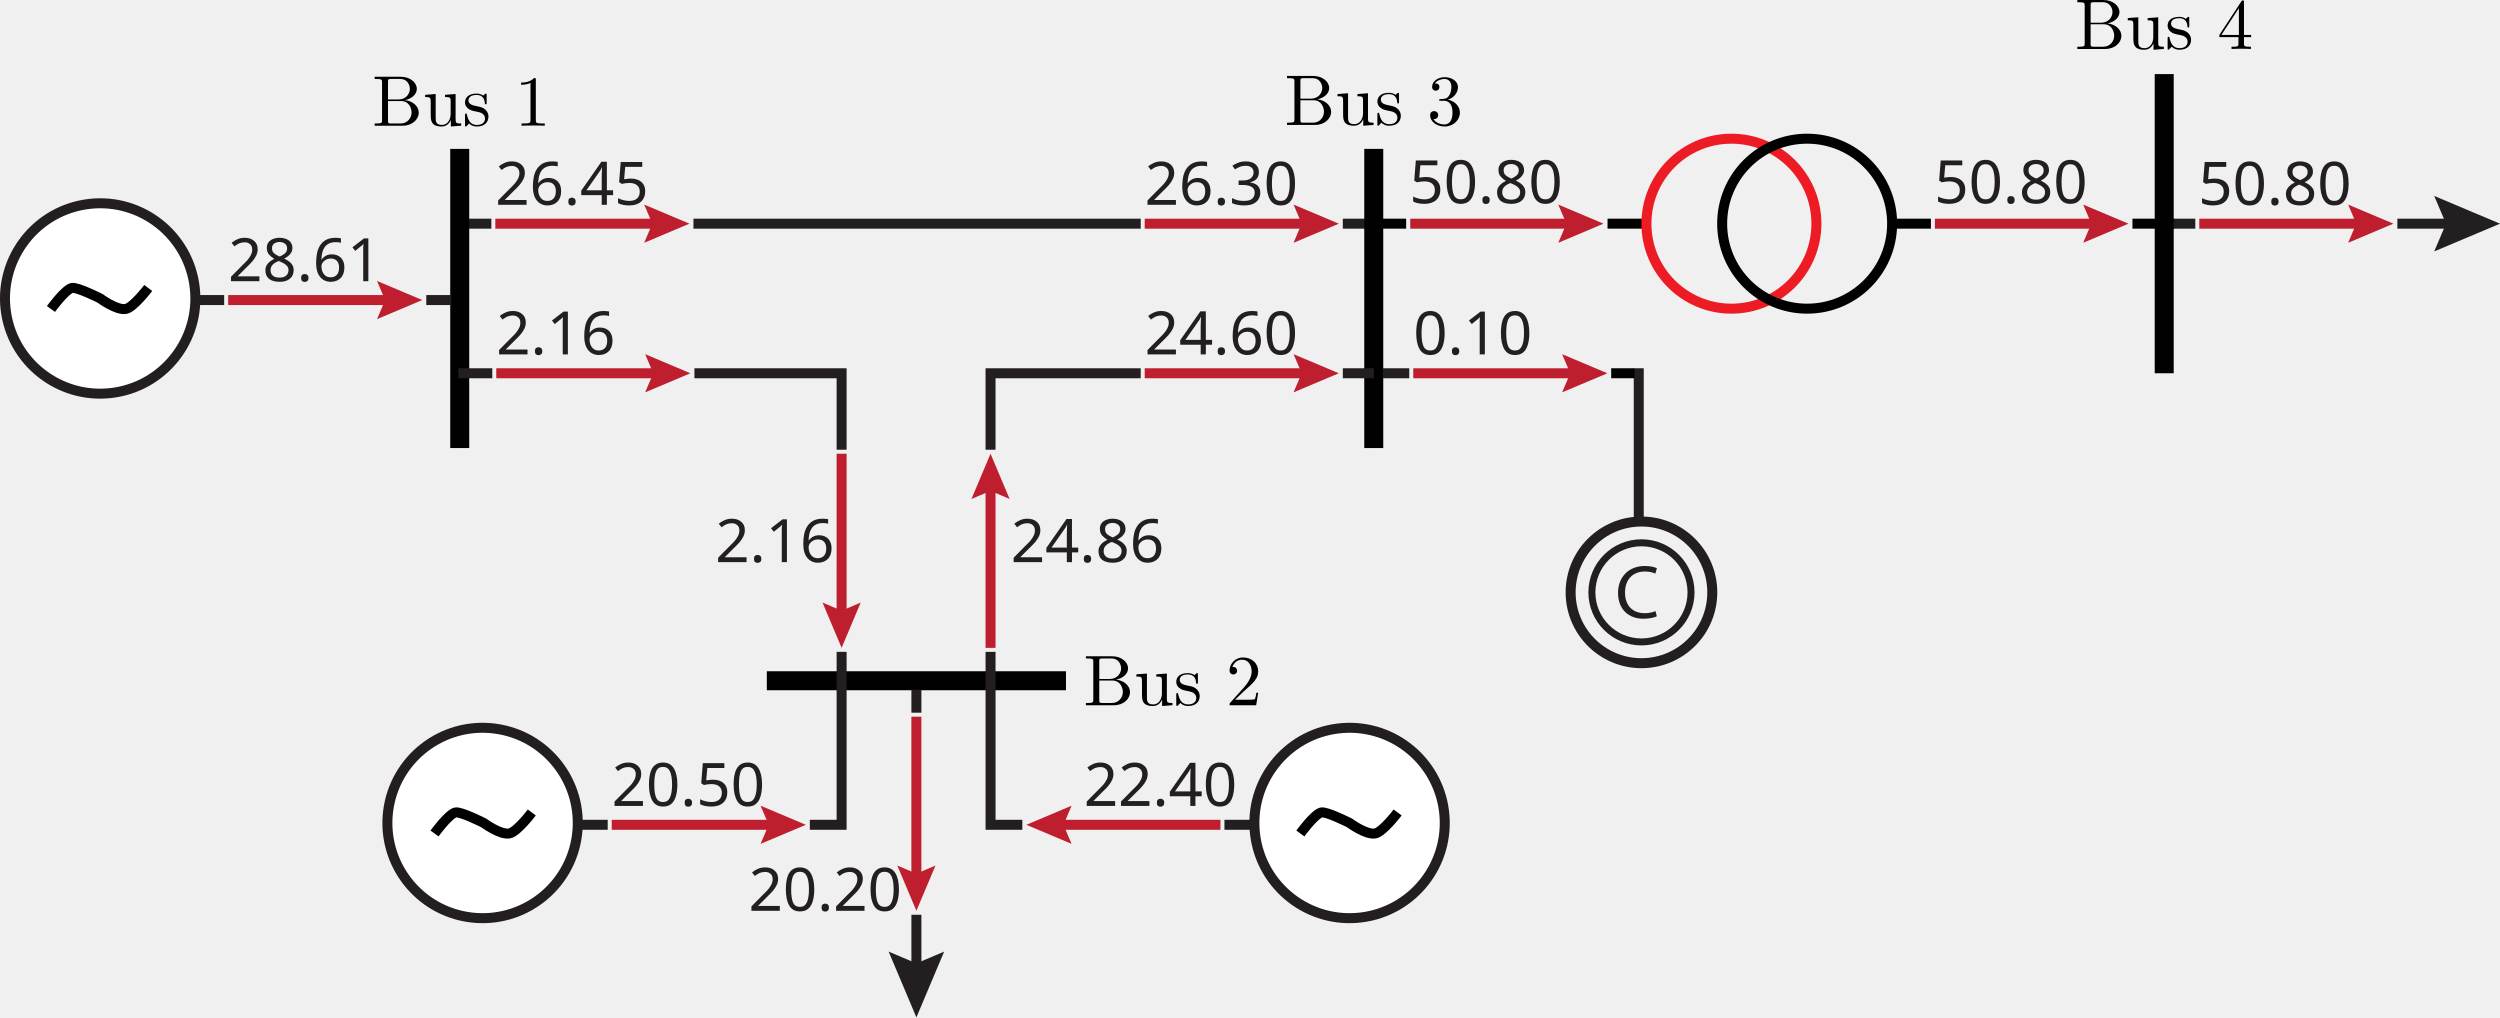
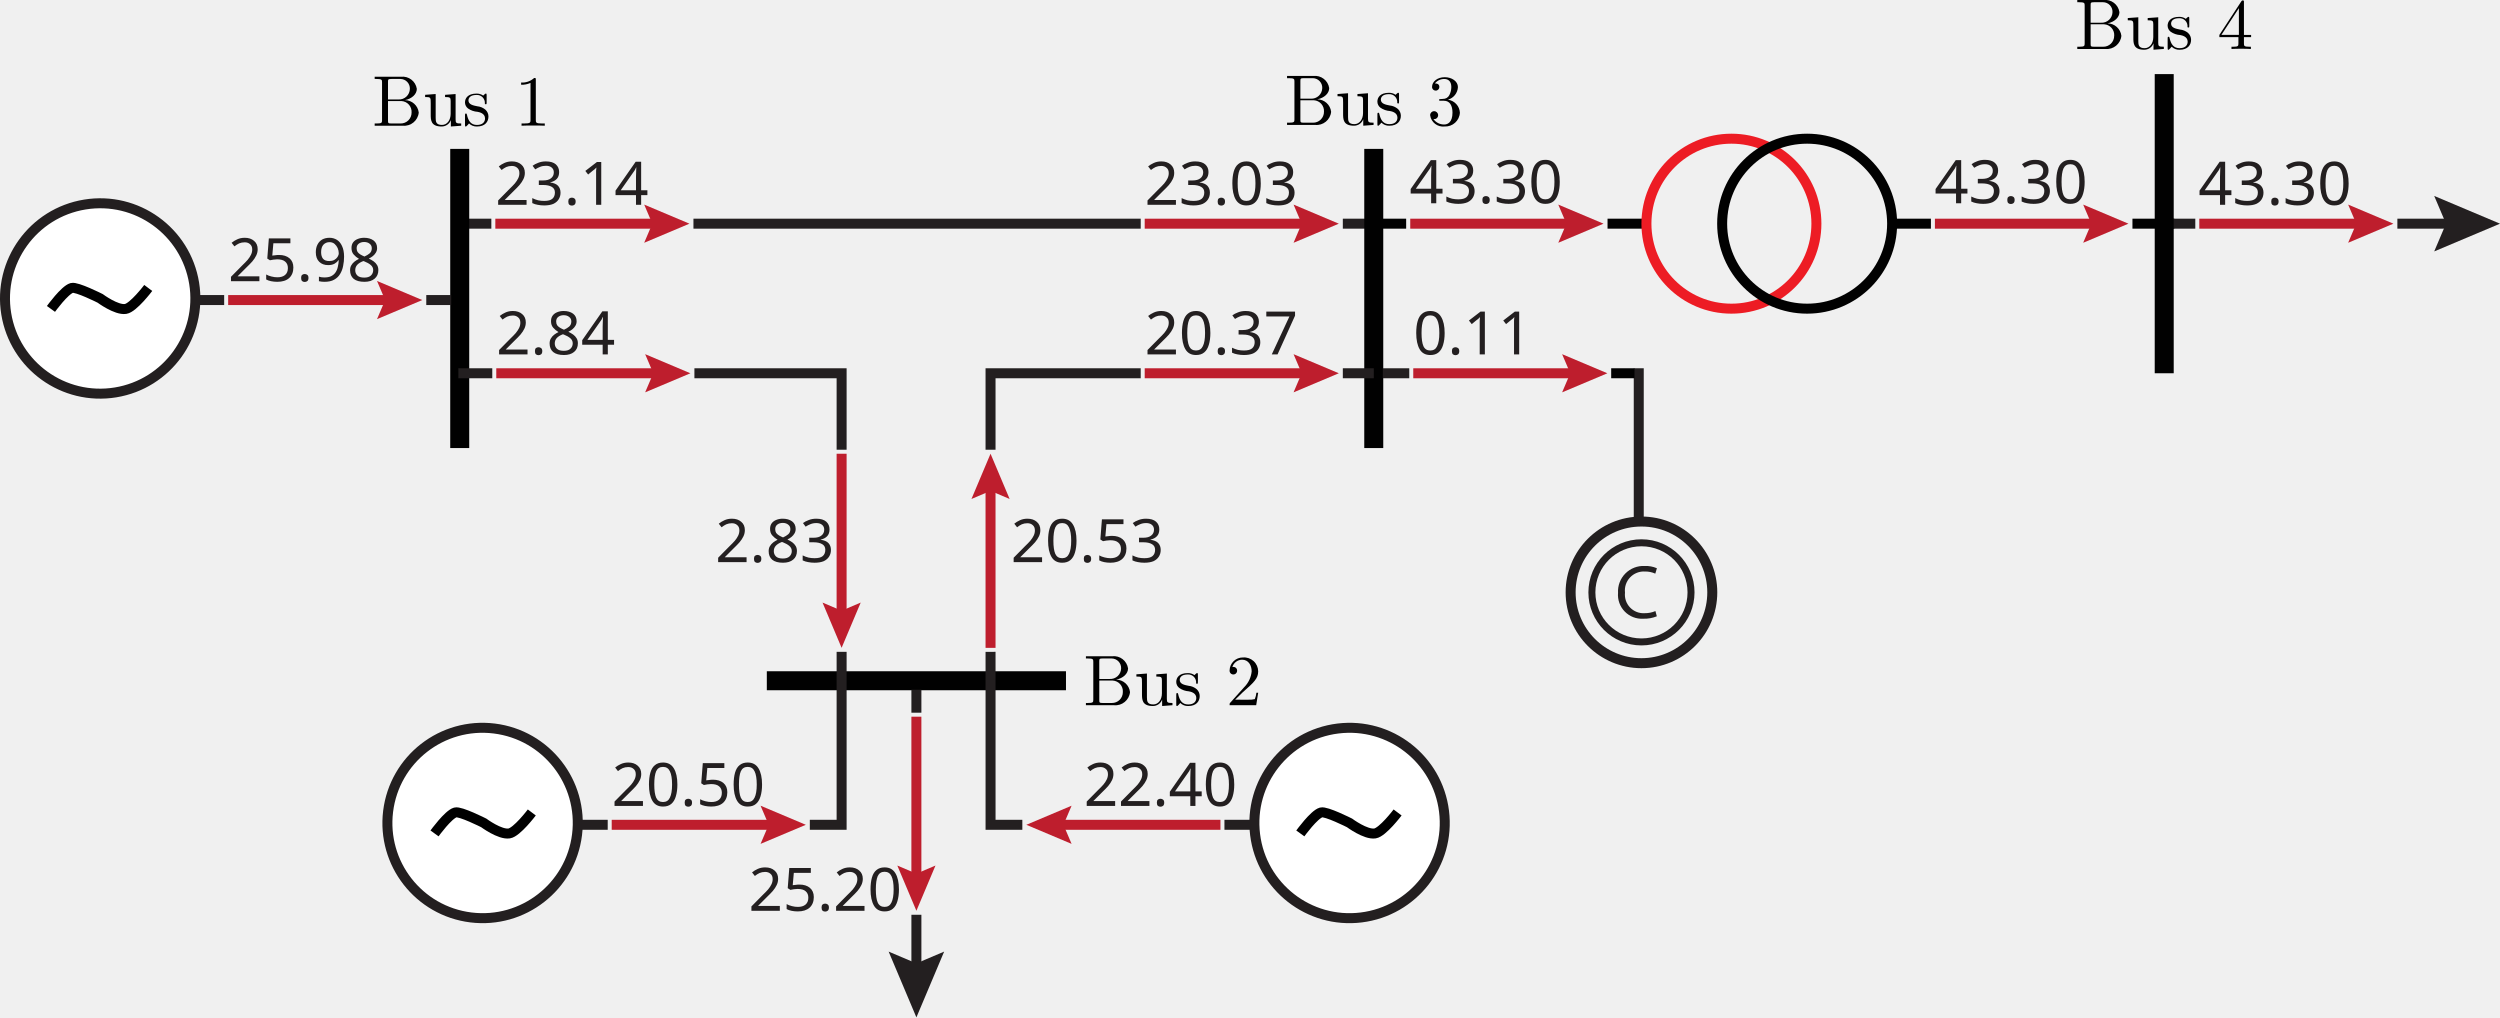
<svg xmlns="http://www.w3.org/2000/svg" id="Layer_1" data-name="Layer 1" viewBox="0 0 250.148 101.799">
  <defs>
-     <style>
-       .cls-1, .cls-2, .cls-3, .cls-4, .cls-5, .cls-6, .cls-7, .cls-8 {
-         stroke-miterlimit: 10;
-       }
- 
-       .cls-1, .cls-2, .cls-5, .cls-6, .cls-7, .cls-8 {
-         fill: none;
-       }
- 
-       .cls-1, .cls-3, .cls-7 {
-         stroke: #231f20;
-       }
- 
-       .cls-2 {
-         stroke: #000;
-       }
- 
-       .cls-3 {
-         fill: #fff;
-       }
- 
-       .cls-4 {
-         stroke: #be1e2d;
-       }
- 
-       .cls-4, .cls-9 {
-         fill: #be1e2d;
-       }
- 
-       .cls-5, .cls-8 {
-         stroke: #010101;
-       }
- 
-       .cls-6 {
-         stroke: #ed1c24;
-       }
- 
-       .cls-7 {
-         stroke-width: .7px;
-       }
- 
-       .cls-10 {
-         font-family: CMR10, 'CM R 10';
-         font-size: 6px;
-       }
- 
-       .cls-10, .cls-11 {
-         fill: #231f20;
-       }
- 
-       .cls-8 {
-         stroke-width: 1.9px;
-       }
-     </style>
+     <style>.cls-1,.cls-10,.cls-11,.cls-3,.cls-4,.cls-5{fill:none;}.cls-1,.cls-3{stroke:#010101;}.cls-1,.cls-10,.cls-11,.cls-2,.cls-3,.cls-4,.cls-5,.cls-8{stroke-miterlimit:10;}.cls-2{fill:#fff;}.cls-2,.cls-4,.cls-5{stroke:#231f20;}.cls-3{stroke-width:1.9px;}.cls-5{stroke-width:0.7px;}.cls-6,.cls-7{fill:#231f20;}.cls-7{font-size:6px;font-family:CMR10, "CM R 10";}.cls-8,.cls-9{fill:#be1e2d;}.cls-8{stroke:#be1e2d;}.cls-10{stroke:#000;}.cls-11{stroke:#ed1c24;}</style>
  </defs>
-   <line class="cls-5" x1="160.849" y1="22.381" x2="164.559" y2="22.381" />
-   <line class="cls-3" x1="134.362" y1="22.381" x2="137.461" y2="22.381" />
-   <line class="cls-3" x1="69.386" y1="22.381" x2="114.139" y2="22.381" />
-   <line class="cls-3" x1="46.517" y1="22.381" x2="49.163" y2="22.381" />
-   <line class="cls-8" x1="46" y1="14.898" x2="46" y2="44.832" />
-   <line class="cls-1" x1="49.257" y1="37.349" x2="45.863" y2="37.348" />
-   <polyline class="cls-1" points="84.211 44.999 84.211 37.349 69.482 37.349" />
-   <line class="cls-8" x1="76.727" y1="68.115" x2="106.661" y2="68.115" />
-   <line class="cls-8" x1="137.457" y1="14.898" x2="137.457" y2="44.832" />
-   <line class="cls-5" x1="138.365" y1="22.381" x2="140.699" y2="22.381" />
-   <line class="cls-5" x1="213.371" y1="22.381" x2="217.565" y2="22.381" />
-   <g>
-     <path d="m41.9,11.266c0,.674-.645,1.313-1.599,1.313h-2.812v-.222h.172c.553,0,.567-.079.567-.337v-3.781c0-.258-.014-.337-.567-.337h-.172v-.222h2.625c.933,0,1.593.588,1.593,1.212,0,.531-.495.99-1.191,1.126.796.086,1.384.624,1.384,1.248Zm-2.037-1.313c.796,0,1.148-.603,1.148-1.062,0-.38-.251-.99-.947-.99h-.89c-.337,0-.351.05-.351.287v1.765h1.04Zm1.32,1.306c0-.481-.301-1.148-1.011-1.148h-1.349v1.959c0,.237.014.287.351.287h.897c.739,0,1.112-.589,1.112-1.098Z" />
-     <path d="m44.188,12.658c-1.09,0-1.09-.653-1.09-1.212v-1.076c0-.638,0-.66-.56-.66v-.222l1.055-.08v2.382c0,.373.028.71.631.71.524,0,.868-.488.868-1.112v-1.278c0-.352-.058-.401-.56-.401v-.222l1.055-.08v2.547c0,.352.057.401.559.401v.222l-1.033.079v-.645c-.208.445-.524.645-.925.645Z" />
-     <path d="m46.835,10.857c-.194-.157-.309-.359-.309-.61,0-.401.273-.882,1.148-.882.108,0,.402,0,.675.201.028-.022.1-.087.122-.115.093-.086.108-.086.144-.086.079,0,.079.051.079.172v.725c0,.136,0,.172-.093.172-.014,0-.079,0-.086-.065-.014-.223-.05-.868-.839-.868-.617,0-.803.294-.803.546,0,.415.481.509.882.588.301.058.581.115.818.345.086.086.301.301.301.681,0,.517-.33.997-1.155.997-.151,0-.474-.007-.789-.308-.129.136-.129.15-.143.165-.136.137-.143.144-.179.144-.079,0-.079-.05-.079-.172v-.947c0-.129,0-.179.093-.179.072,0,.079.029.1.122.136.61.395,1.019.997,1.019.56,0,.811-.287.811-.652,0-.517-.588-.631-.746-.66-.516-.101-.717-.144-.947-.331Z" />
-     <path d="m53.613,12.012c0,.266.022.344.667.344h.23v.222c-.251-.021-.875-.021-1.162-.021s-.911,0-1.162.021v-.222h.229c.645,0,.667-.086.667-.344v-3.716c-.373.186-.796.186-.94.186v-.222c.23,0,.861,0,1.306-.459.165,0,.165.014.165.186v4.025Z" />
-   </g>
-   <line class="cls-1" x1="134.362" y1="37.348" x2="137.461" y2="37.348" />
-   <polyline class="cls-1" points="99.113 44.999 99.113 37.349 114.139 37.348" />
-   <line class="cls-1" x1="163.972" y1="36.848" x2="163.972" y2="51.85" />
-   <path class="cls-1" d="m171.33,59.271c0-3.915-3.174-7.087-7.087-7.087s-7.087,3.172-7.087,7.087,3.172,7.087,7.087,7.087,7.087-3.174,7.087-7.087Z" />
-   <path class="cls-7" d="m169.203,59.271c0-2.74-2.221-4.96-4.96-4.96s-4.96,2.22-4.96,4.96,2.221,4.96,4.96,4.96,4.96-2.222,4.96-4.96Z" />
-   <path class="cls-11" d="m165.781,61.667c-.243.121-.73.243-1.352.243-1.443,0-2.529-.912-2.529-2.59,0-1.603,1.087-2.689,2.674-2.689.638,0,1.041.137,1.215.228l-.16.539c-.25-.121-.607-.213-1.033-.213-1.2,0-1.997.767-1.997,2.112,0,1.253.721,2.058,1.967,2.058.403,0,.813-.083,1.079-.213l.137.524Z" />
-   <g>
-     <path d="m113.068,69.252c0,.674-.645,1.313-1.6,1.313h-2.812v-.223h.172c.553,0,.567-.079.567-.337v-3.781c0-.258-.014-.338-.567-.338h-.172v-.222h2.625c.933,0,1.593.589,1.593,1.212,0,.531-.495.99-1.191,1.127.796.086,1.384.624,1.384,1.249Zm-2.037-1.314c.796,0,1.148-.603,1.148-1.062,0-.38-.251-.99-.947-.99h-.889c-.337,0-.351.051-.351.287v1.765h1.04Zm1.32,1.306c0-.48-.301-1.148-1.011-1.148h-1.349v1.958c0,.237.014.287.351.287h.897c.739,0,1.112-.588,1.112-1.097Z" />
-     <path d="m115.356,70.644c-1.09,0-1.09-.653-1.09-1.212v-1.076c0-.639,0-.66-.56-.66v-.223l1.055-.079v2.381c0,.373.028.711.631.711.524,0,.868-.488.868-1.112v-1.277c0-.352-.058-.401-.56-.401v-.223l1.055-.079v2.547c0,.352.057.401.559.401v.223l-1.033.079v-.646c-.208.444-.524.646-.926.646Z" />
-     <path d="m118.003,68.843c-.194-.157-.309-.359-.309-.61,0-.402.273-.882,1.148-.882.108,0,.402,0,.675.2.028-.021.1-.086.122-.115.093-.086.107-.086.143-.086.079,0,.079.05.079.172v.724c0,.136,0,.172-.093.172-.014,0-.079,0-.086-.065-.014-.222-.05-.868-.84-.868-.617,0-.803.294-.803.545,0,.416.481.509.883.588.301.057.581.115.818.344.086.087.301.302.301.682,0,.516-.33.997-1.155.997-.151,0-.474-.007-.789-.309-.129.136-.129.151-.143.165-.136.136-.143.143-.179.143-.079,0-.079-.05-.079-.172v-.947c0-.129,0-.179.094-.179.072,0,.079.029.1.122.136.61.395,1.019.997,1.019.56,0,.811-.287.811-.653,0-.517-.588-.632-.746-.66-.516-.1-.717-.143-.947-.33Z" />
-     <path d="m124.875,70.012c.158,0,.631,0,.681-.058.072-.108.122-.423.158-.638h.179l-.201,1.249h-2.662c0-.172,0-.187.079-.266l1.377-1.535c.394-.445.753-1.012.753-1.585,0-.588-.308-1.169-.961-1.169-.416,0-.804.265-.968.731.021-.007.036-.007.093-.007.251,0,.38.187.38.373,0,.294-.251.38-.373.38-.021,0-.38,0-.38-.402,0-.638.531-1.299,1.342-1.299.875,0,1.521.575,1.521,1.392,0,.717-.43,1.105-1.549,2.095l-.76.739h1.291Z" />
-   </g>
-   <g>
-     <path d="m133.193,11.187c0,.675-.645,1.313-1.6,1.313h-2.812v-.223h.172c.553,0,.567-.079.567-.337v-3.781c0-.257-.014-.337-.567-.337h-.172v-.222h2.625c.933,0,1.593.588,1.593,1.212,0,.531-.495.99-1.191,1.126.796.086,1.384.624,1.384,1.248Zm-2.037-1.313c.796,0,1.148-.603,1.148-1.062,0-.38-.251-.99-.947-.99h-.889c-.337,0-.351.05-.351.287v1.765h1.04Zm1.32,1.306c0-.481-.301-1.148-1.011-1.148h-1.349v1.958c0,.237.014.287.351.287h.897c.739,0,1.112-.588,1.112-1.098Z" />
-     <path d="m135.481,12.579c-1.09,0-1.09-.653-1.09-1.212v-1.076c0-.639,0-.66-.56-.66v-.222l1.055-.079v2.381c0,.373.028.711.631.711.524,0,.868-.488.868-1.112v-1.277c0-.352-.058-.402-.56-.402v-.222l1.055-.079v2.547c0,.352.057.401.559.401v.223l-1.033.079v-.645c-.208.444-.524.645-.926.645Z" />
-     <path d="m138.128,10.778c-.194-.157-.309-.359-.309-.609,0-.402.273-.883,1.148-.883.108,0,.402,0,.675.201.028-.021.1-.086.122-.115.093-.086.108-.086.143-.086.079,0,.079.051.079.173v.724c0,.136,0,.172-.093.172-.014,0-.079,0-.086-.065-.014-.223-.05-.868-.84-.868-.617,0-.803.294-.803.546,0,.416.481.509.882.588.301.058.581.115.818.345.086.086.301.301.301.682,0,.516-.33.997-1.155.997-.151,0-.473-.007-.789-.309-.129.136-.129.151-.143.165-.136.136-.143.144-.179.144-.079,0-.079-.051-.079-.172v-.947c0-.129,0-.179.094-.179.072,0,.079.029.1.122.136.61.395,1.02.997,1.02.56,0,.811-.288.811-.653,0-.517-.589-.631-.746-.66-.516-.1-.717-.143-.947-.331Z" />
-     <path d="m146.076,11.274c0,.732-.653,1.384-1.528,1.384-.782,0-1.449-.474-1.449-1.126,0-.316.23-.416.402-.416.208,0,.402.144.402.402,0,.273-.223.43-.474.394.251.423.789.545,1.098.545.316,0,.811-.208.811-1.183,0-.703-.265-1.191-.854-1.191h-.315c-.122,0-.172,0-.172-.079,0-.072.05-.079.108-.086.05,0,.223-.014.28-.021.179-.007.423-.029.638-.373.187-.316.201-.732.201-.818,0-.646-.394-.803-.689-.803-.258,0-.732.093-.954.444.108,0,.445,0,.445.359,0,.208-.143.366-.366.366-.208,0-.366-.136-.366-.373,0-.546.545-.976,1.27-.976.689,0,1.32.402,1.32.99,0,.567-.416,1.069-1.004,1.263.746.15,1.198.71,1.198,1.299Z" />
-   </g>
-   <text class="cls-10" transform="translate(49.563 20.494)">
-     <tspan x="0" y="0">26.45</tspan>
-   </text>
-   <g>
-     <line class="cls-4" x1="49.563" y1="22.382" x2="65.793" y2="22.382" />
-     <polygon class="cls-9" points="64.457 24.292 65.27 22.382 64.457 20.471 68.986 22.381 64.457 24.292" />
-   </g>
-   <g>
-     <line class="cls-4" x1="114.538" y1="22.382" x2="130.768" y2="22.382" />
-     <polygon class="cls-9" points="129.432 24.292 130.245 22.382 129.432 20.471 133.961 22.382 129.432 24.292" />
-   </g>
-   <text class="cls-10" transform="translate(114.538 20.494)">
-     <tspan x="0" y="0">26.30</tspan>
-   </text>
-   <text class="cls-10" transform="translate(49.658 35.461)">
-     <tspan x="0" y="0">2.16</tspan>
-   </text>
-   <g>
-     <line class="cls-4" x1="49.657" y1="37.349" x2="65.889" y2="37.349" />
-     <polygon class="cls-9" points="64.553 39.258 65.366 37.349 64.553 35.438 69.082 37.349 64.553 39.258" />
-   </g>
-   <g>
-     <line class="cls-4" x1="84.211" y1="45.399" x2="84.21" y2="61.628" />
-     <polygon class="cls-9" points="82.301 60.292 84.21 61.106 86.122 60.292 84.21 64.822 82.301 60.292" />
-   </g>
-   <text class="cls-10" transform="translate(71.576 56.244)">
-     <tspan x="0" y="0">2.16</tspan>
-   </text>
-   <g>
-     <line class="cls-4" x1="99.113" y1="64.822" x2="99.112" y2="48.592" />
-     <polygon class="cls-9" points="97.203 49.928 99.112 49.115 101.023 49.928 99.112 45.399 97.203 49.928" />
-   </g>
-   <text class="cls-10" transform="translate(101.144 56.244)">
-     <tspan x="0" y="0">24.86</tspan>
-   </text>
-   <g>
-     <line class="cls-4" x1="114.538" y1="37.349" x2="130.768" y2="37.349" />
-     <polygon class="cls-9" points="129.432 39.258 130.246 37.349 129.432 35.438 133.961 37.349 129.432 39.258" />
-   </g>
-   <text class="cls-10" transform="translate(114.538 35.461)">
-     <tspan x="0" y="0">24.60</tspan>
-   </text>
-   <text class="cls-10" transform="translate(141.025 20.336)">
-     <tspan x="0" y="0">50.80</tspan>
-   </text>
-   <g>
-     <line class="cls-4" x1="141.108" y1="22.382" x2="157.255" y2="22.382" />
-     <polygon class="cls-9" points="155.919 24.292 156.732 22.382 155.919 20.471 160.448 22.381 155.919 24.292" />
-   </g>
-   <text class="cls-10" transform="translate(193.547 20.336)">
-     <tspan x="0" y="0">50.80</tspan>
-   </text>
-   <g>
-     <line class="cls-4" x1="193.605" y1="22.382" x2="209.776" y2="22.382" />
-     <polygon class="cls-9" points="208.44 24.292 209.254 22.382 208.44 20.471 212.97 22.381 208.44 24.292" />
-   </g>
-   <line class="cls-5" x1="189.693" y1="22.381" x2="193.205" y2="22.381" />
-   <circle class="cls-3" cx="10.024" cy="29.865" r="9.524" transform="translate(-4.668 1.998) rotate(-9.245)" />
-   <path class="cls-2" d="m14.833,28.813s-1.502,1.987-2.266,2.103c-.93.142-2.546-1.058-2.546-1.058,0,0-2.345-1.184-2.837-1.045-.712.202-2.084,2.103-2.084,2.103" />
-   <line class="cls-3" x1="42.653" y1="30.023" x2="45.146" y2="30.023" />
-   <line class="cls-3" x1="19.784" y1="30.023" x2="22.43" y2="30.023" />
-   <text class="cls-10" transform="translate(22.83 28.136)">
-     <tspan x="0" y="0">28.61</tspan>
-   </text>
-   <g>
-     <line class="cls-4" x1="22.83" y1="30.024" x2="39.06" y2="30.024" />
-     <polygon class="cls-9" points="37.724 31.933 38.537 30.024 37.724 28.113 42.253 30.023 37.724 31.933" />
-   </g>
-   <g>
-     <circle class="cls-3" cx="48.287" cy="82.346" r="9.524" transform="translate(-39.353 120.186) rotate(-82.966)" />
-     <path class="cls-2" d="m53.212,81.295s-1.502,1.987-2.266,2.103c-.93.142-2.546-1.058-2.546-1.058,0,0-2.345-1.184-2.837-1.045-.712.201-2.084,2.103-2.084,2.103" />
-     <polyline class="cls-1" points="81.03 82.528 84.211 82.528 84.211 67.561 84.211 65.222" />
-     <line class="cls-3" x1="58.162" y1="82.528" x2="60.807" y2="82.528" />
-     <text class="cls-10" transform="translate(61.208 80.641)">
-       <tspan x="0" y="0">20.50</tspan>
-     </text>
-     <g>
-       <line class="cls-4" x1="61.207" y1="82.529" x2="77.437" y2="82.529" />
-       <polygon class="cls-9" points="76.101 84.438 76.915 82.529 76.101 80.618 80.63 82.528 76.101 84.438" />
-     </g>
-   </g>
-   <text class="cls-10" transform="translate(108.455 80.641)">
-     <tspan x="0" y="0">22.40</tspan>
-   </text>
-   <line class="cls-3" x1="217.367" y1="22.381" x2="219.66" y2="22.381" />
-   <text class="cls-10" transform="translate(219.959 20.494)">
-     <tspan x="0" y="0">50.80</tspan>
-   </text>
-   <g>
-     <line class="cls-4" x1="220.059" y1="22.382" x2="236.289" y2="22.382" />
-     <polygon class="cls-9" points="234.953 24.291 235.766 22.382 234.953 20.471 239.482 22.381 234.953 24.291" />
-   </g>
-   <line class="cls-3" x1="138.365" y1="37.349" x2="141.01" y2="37.349" />
-   <text class="cls-10" transform="translate(141.41 35.462)">
-     <tspan x="0" y="0">0.10</tspan>
-   </text>
-   <g>
-     <line class="cls-4" x1="141.41" y1="37.35" x2="157.64" y2="37.35" />
-     <polygon class="cls-9" points="156.304 39.259 157.117 37.35 156.304 35.439 160.833 37.349 156.304 39.259" />
-   </g>
-   <line class="cls-5" x1="161.214" y1="37.348" x2="163.548" y2="37.348" />
-   <g>
-     <line class="cls-1" x1="245.67" y1="22.381" x2="239.88" y2="22.381" />
-     <polygon class="cls-11" points="243.564 19.604 244.744 22.381 243.564 25.158 250.148 22.381 243.564 19.604" />
-   </g>
-   <line class="cls-8" x1="216.55" y1="7.414" x2="216.55" y2="37.348" />
-   <g>
-     <circle class="cls-6" cx="173.244" cy="22.381" r="8.504" />
-     <circle class="cls-5" cx="180.821" cy="22.381" r="8.504" />
-   </g>
-   <g>
-     <path d="m212.264,3.587c0,.674-.645,1.313-1.599,1.313h-2.812v-.223h.172c.553,0,.567-.079.567-.337V.56c0-.258-.014-.337-.567-.337h-.172v-.222h2.625c.933,0,1.593.588,1.593,1.212,0,.531-.495.99-1.19,1.127.796.086,1.384.624,1.384,1.249Zm-2.038-1.314c.797,0,1.148-.603,1.148-1.062,0-.38-.251-.99-.947-.99h-.889c-.337,0-.351.051-.351.287v1.765h1.04Zm1.32,1.306c0-.48-.302-1.148-1.012-1.148h-1.349v1.958c0,.237.014.287.351.287h.896c.739,0,1.112-.588,1.112-1.097Z" />
-     <path d="m214.552,4.979c-1.09,0-1.09-.653-1.09-1.212v-1.076c0-.639,0-.66-.56-.66v-.223l1.055-.079v2.382c0,.373.028.711.631.711.524,0,.868-.488.868-1.112v-1.277c0-.352-.058-.401-.56-.401v-.223l1.055-.079v2.547c0,.352.058.401.56.401v.223l-1.033.079v-.646c-.208.444-.524.646-.926.646Z" />
-     <path d="m217.199,3.178c-.194-.158-.309-.359-.309-.61,0-.402.273-.882,1.147-.882.108,0,.402,0,.675.2.028-.021.1-.086.122-.115.093-.086.108-.086.143-.086.079,0,.079.05.079.172v.724c0,.136,0,.172-.093.172-.015,0-.079,0-.086-.065-.014-.222-.05-.868-.84-.868-.617,0-.803.294-.803.545,0,.416.48.509.882.588.301.057.581.115.818.344.086.086.301.302.301.682,0,.516-.33.997-1.154.997-.151,0-.474-.007-.79-.309-.129.136-.129.151-.143.165-.136.136-.143.144-.179.144-.079,0-.079-.05-.079-.172v-.947c0-.129,0-.179.093-.179.072,0,.079.029.1.122.136.61.395,1.019.998,1.019.56,0,.811-.288.811-.653,0-.517-.588-.631-.747-.66-.516-.1-.717-.143-.946-.33Z" />
-     <path d="m222.069,3.716v-.222l2.203-3.364c.057-.087.079-.087.143-.087.115,0,.115.043.115.187v3.264h.717v.222h-.717v.624c0,.258.015.337.546.337h.15v.223c-.295-.022-.674-.022-.976-.022s-.674,0-.968.022v-.223h.15c.531,0,.545-.079.545-.337v-.624h-1.908Zm1.952-2.898l-1.751,2.676h1.751V.818Z" />
-   </g>
-   <line class="cls-3" x1="91.694" y1="69.019" x2="91.694" y2="71.312" />
-   <g>
-     <line class="cls-4" x1="91.693" y1="71.711" x2="91.693" y2="87.941" />
-     <polygon class="cls-9" points="89.784 86.605 91.693 87.418 93.604 86.605 91.694 91.134 89.784 86.605" />
-   </g>
-   <g>
-     <line class="cls-1" x1="91.694" y1="97.322" x2="91.694" y2="91.531" />
-     <polygon class="cls-11" points="94.471 95.216 91.694 96.395 88.916 95.216 91.694 101.799 94.471 95.216" />
-   </g>
-   <circle class="cls-3" cx="135.037" cy="82.346" r="9.524" transform="translate(-9.068 17.157) rotate(-7.034)" />
-   <path class="cls-2" d="m139.846,81.295s-1.502,1.987-2.266,2.103c-.93.142-2.546-1.058-2.546-1.058,0,0-2.345-1.184-2.837-1.045-.712.201-2.084,2.103-2.084,2.103" />
-   <polyline class="cls-1" points="102.294 82.528 99.114 82.528 99.114 67.561 99.113 65.222" />
-   <line class="cls-3" x1="125.163" y1="82.528" x2="122.517" y2="82.528" />
-   <g>
-     <line class="cls-4" x1="122.117" y1="82.529" x2="105.887" y2="82.529" />
-     <polygon class="cls-9" points="107.223 84.438 106.41 82.529 107.223 80.618 102.694 82.528 107.223 84.438" />
-   </g>
-   <text class="cls-10" transform="translate(74.905 91.134)">
-     <tspan x="0" y="0">20.20</tspan>
-   </text>
+   <line class="cls-1" x1="160.849" y1="22.381" x2="164.559" y2="22.381" />
+   <line class="cls-2" x1="134.362" y1="22.381" x2="137.461" y2="22.381" />
+   <line class="cls-2" x1="69.386" y1="22.381" x2="114.139" y2="22.381" />
+   <path class="cls-2" d="M78.785,23.55" transform="translate(-0.657 -1.169)" />
+   <path class="cls-2" d="M67.228,23.55" transform="translate(-0.657 -1.169)" />
+   <line class="cls-2" x1="46.517" y1="22.381" x2="49.163" y2="22.381" />
+   <line class="cls-3" x1="46" y1="14.898" x2="46" y2="44.832" />
+   <line class="cls-4" x1="49.257" y1="37.349" x2="45.863" y2="37.348" />
+   <polyline class="cls-4" points="84.211 44.999 84.211 37.349 69.482 37.349" />
+   <line class="cls-3" x1="76.727" y1="68.115" x2="106.661" y2="68.115" />
+   <line class="cls-3" x1="137.457" y1="14.898" x2="137.457" y2="44.832" />
+   <line class="cls-1" x1="138.365" y1="22.381" x2="140.699" y2="22.381" />
+   <line class="cls-1" x1="213.371" y1="22.381" x2="217.565" y2="22.381" />
+   <path d="M42.557,12.435a1.467,1.467,0,0,1-1.6,1.313H38.146v-.223h.172c.552,0,.566-.078.566-.337V9.407c0-.258-.014-.337-.566-.337h-.172V8.848h2.625a1.44,1.44,0,0,1,1.593,1.212c0,.531-.495.99-1.191,1.127A1.408,1.408,0,0,1,42.557,12.435ZM40.52,11.122a1.082,1.082,0,0,0,1.148-1.062.953.953,0,0,0-.947-.99h-.89c-.337,0-.351.05-.351.287v1.765Zm1.32,1.306a1.075,1.075,0,0,0-1.011-1.148H39.48v1.959c0,.237.014.286.351.286h.9A1.084,1.084,0,0,0,41.84,12.428Z" transform="translate(-0.657 -1.169)" />
+   <path d="M44.845,13.826c-1.09,0-1.09-.652-1.09-1.212V11.538c0-.638,0-.66-.56-.66v-.222l1.055-.079v2.382c0,.372.028.71.631.71.524,0,.868-.488.868-1.112V11.28c0-.352-.057-.4-.559-.4v-.222l1.054-.079v2.547c0,.352.058.4.56.4v.223l-1.033.078v-.645A.978.978,0,0,1,44.845,13.826Z" transform="translate(-0.657 -1.169)" />
+   <path d="M47.492,12.026a.765.765,0,0,1-.309-.61c0-.4.273-.882,1.148-.882a1.106,1.106,0,0,1,.675.2,1.106,1.106,0,0,0,.122-.115c.093-.086.107-.086.143-.086.079,0,.079.05.079.172v.725c0,.136,0,.172-.093.172a.076.076,0,0,1-.086-.065.793.793,0,0,0-.84-.868c-.617,0-.8.294-.8.546,0,.415.48.509.882.588a1.456,1.456,0,0,1,.818.344.925.925,0,0,1,.3.681c0,.517-.33,1-1.155,1a1.073,1.073,0,0,1-.789-.308,1.67,1.67,0,0,0-.143.165c-.137.136-.144.143-.18.143-.079,0-.079-.05-.079-.171v-.947c0-.13,0-.18.094-.18.072,0,.079.029.1.122.136.61.395,1.019,1,1.019.56,0,.811-.287.811-.653,0-.516-.588-.631-.746-.66A1.871,1.871,0,0,1,47.492,12.026Z" transform="translate(-0.657 -1.169)" />
+   <path d="M54.27,13.181c0,.266.022.344.668.344h.229v.223c-.251-.021-.875-.021-1.162-.021s-.911,0-1.162.021v-.223h.23c.645,0,.667-.085.667-.344V9.465a2.156,2.156,0,0,1-.94.186V9.429a1.774,1.774,0,0,0,1.306-.459c.164,0,.164.014.164.186Z" transform="translate(-0.657 -1.169)" />
+   <line class="cls-4" x1="134.362" y1="37.348" x2="137.461" y2="37.348" />
+   <polyline class="cls-4" points="99.113 44.999 99.113 37.349 114.139 37.348" />
+   <line class="cls-4" x1="163.972" y1="36.848" x2="163.972" y2="51.85" />
+   <path class="cls-4" d="M171.987,60.44a7.087,7.087,0,1,0-7.087,7.087A7.088,7.088,0,0,0,171.987,60.44Z" transform="translate(-0.657 -1.169)" />
+   <path class="cls-5" d="M169.86,60.44a4.96,4.96,0,1,0-4.96,4.96A4.959,4.959,0,0,0,169.86,60.44Z" transform="translate(-0.657 -1.169)" />
+   <path class="cls-6" d="M166.438,62.835a3.3,3.3,0,0,1-1.353.243,2.393,2.393,0,0,1-2.529-2.59A2.548,2.548,0,0,1,165.23,57.8a2.742,2.742,0,0,1,1.215.228l-.16.539a2.41,2.41,0,0,0-1.033-.213,1.9,1.9,0,0,0-2,2.112,1.861,1.861,0,0,0,1.967,2.058,2.649,2.649,0,0,0,1.079-.212Z" transform="translate(-0.657 -1.169)" />
+   <path d="M113.725,70.421a1.466,1.466,0,0,1-1.6,1.312h-2.812V71.51h.172c.552,0,.566-.078.566-.336V67.393c0-.258-.014-.338-.566-.338h-.172v-.222h2.625a1.441,1.441,0,0,1,1.593,1.212c0,.531-.495.99-1.191,1.127A1.408,1.408,0,0,1,113.725,70.421Zm-2.037-1.314a1.082,1.082,0,0,0,1.148-1.062.954.954,0,0,0-.947-.99H111c-.337,0-.351.051-.351.287v1.765Zm1.32,1.306A1.075,1.075,0,0,0,112,69.265h-1.349v1.959c0,.237.014.286.351.286h.9A1.083,1.083,0,0,0,113.008,70.413Z" transform="translate(-0.657 -1.169)" />
+   <path d="M116.013,71.812c-1.09,0-1.09-.652-1.09-1.212V69.524c0-.639,0-.66-.56-.66v-.223l1.055-.079v2.382c0,.373.028.711.631.711.524,0,.868-.488.868-1.113V69.265c0-.351-.057-.4-.559-.4v-.223l1.054-.079v2.547c0,.352.058.4.56.4v.223l-1.033.079v-.645A.98.98,0,0,1,116.013,71.812Z" transform="translate(-0.657 -1.169)" />
+   <path d="M118.66,70.011a.762.762,0,0,1-.309-.609c0-.4.273-.883,1.148-.883a1.106,1.106,0,0,1,.675.2.945.945,0,0,0,.122-.115c.093-.086.107-.086.143-.086.079,0,.079.05.079.173v.724c0,.136,0,.172-.093.172-.015,0-.079,0-.086-.064a.792.792,0,0,0-.84-.868c-.617,0-.8.294-.8.545,0,.416.48.509.882.588a1.463,1.463,0,0,1,.818.344.93.93,0,0,1,.3.682c0,.516-.329,1-1.155,1a1.073,1.073,0,0,1-.789-.308,1.521,1.521,0,0,0-.143.165c-.137.136-.144.143-.18.143-.079,0-.079-.05-.079-.172v-.947c0-.129,0-.179.094-.179.072,0,.079.028.1.122.136.609.395,1.019,1,1.019.56,0,.811-.288.811-.654,0-.516-.588-.631-.746-.66A1.871,1.871,0,0,1,118.66,70.011Z" transform="translate(-0.657 -1.169)" />
+   <path d="M125.532,71.181a2.309,2.309,0,0,0,.681-.058,2.357,2.357,0,0,0,.158-.638h.179l-.2,1.248h-2.662c0-.172,0-.187.079-.265l1.378-1.535a2.574,2.574,0,0,0,.753-1.586c0-.588-.309-1.169-.962-1.169a1.034,1.034,0,0,0-.968.731.277.277,0,0,1,.093-.007.363.363,0,0,1,.38.373.377.377,0,1,1-.753-.021,1.326,1.326,0,0,1,1.342-1.3,1.409,1.409,0,0,1,1.52,1.392c0,.717-.43,1.105-1.549,2.095l-.76.739Z" transform="translate(-0.657 -1.169)" />
+   <path d="M133.85,12.356a1.466,1.466,0,0,1-1.6,1.313h-2.812v-.223h.172c.553,0,.567-.079.567-.337V9.328c0-.257-.014-.337-.567-.337h-.172V8.769h2.626a1.44,1.44,0,0,1,1.592,1.212c0,.531-.5.99-1.19,1.126A1.409,1.409,0,0,1,133.85,12.356Zm-2.037-1.313a1.083,1.083,0,0,0,1.148-1.062.954.954,0,0,0-.948-.99h-.889c-.337,0-.352.05-.352.287v1.765Zm1.32,1.305a1.075,1.075,0,0,0-1.012-1.147h-1.349v1.958c0,.237.015.287.352.287h.9A1.084,1.084,0,0,0,133.133,12.348Z" transform="translate(-0.657 -1.169)" />
+   <path d="M136.138,13.748c-1.091,0-1.091-.653-1.091-1.212V11.459c0-.638,0-.66-.559-.66v-.222l1.054-.079v2.381c0,.374.029.711.631.711.524,0,.869-.488.869-1.112V11.2c0-.352-.058-.4-.56-.4v-.222l1.055-.079v2.547c0,.351.057.4.559.4v.223l-1.033.079V13.1A.979.979,0,0,1,136.138,13.748Z" transform="translate(-0.657 -1.169)" />
+   <path d="M138.785,11.946a.762.762,0,0,1-.309-.609c0-.4.273-.883,1.148-.883a1.1,1.1,0,0,1,.674.2.824.824,0,0,0,.122-.114c.094-.087.108-.087.144-.087.079,0,.079.051.079.173v.724c0,.137,0,.173-.094.173a.077.077,0,0,1-.086-.065.791.791,0,0,0-.839-.868c-.617,0-.8.294-.8.545,0,.417.481.509.883.588a1.467,1.467,0,0,1,.818.345.923.923,0,0,1,.3.682c0,.516-.33,1-1.155,1a1.069,1.069,0,0,1-.789-.309,1.9,1.9,0,0,0-.144.165c-.136.137-.143.144-.179.144-.079,0-.079-.051-.079-.173v-.947c0-.129,0-.179.093-.179.072,0,.079.029.1.122.136.61.394,1.019,1,1.019.56,0,.811-.287.811-.653,0-.517-.589-.631-.747-.66A1.866,1.866,0,0,1,138.785,11.946Z" transform="translate(-0.657 -1.169)" />
+   <path d="M146.733,12.442a1.463,1.463,0,0,1-1.529,1.384,1.309,1.309,0,0,1-1.449-1.126.4.4,0,1,1,.8-.014.393.393,0,0,1-.474.394,1.3,1.3,0,0,0,1.1.545c.316,0,.811-.208.811-1.183,0-.7-.266-1.191-.854-1.191h-.316c-.122,0-.172,0-.172-.079s.05-.079.108-.086.222-.014.28-.021a.694.694,0,0,0,.638-.374,1.784,1.784,0,0,0,.2-.818c0-.645-.395-.8-.689-.8a1.16,1.16,0,0,0-.954.444c.107,0,.445,0,.445.358a.366.366,0,1,1-.732-.007c0-.545.545-.975,1.27-.975.689,0,1.32.4,1.32.99a1.382,1.382,0,0,1-1,1.262A1.384,1.384,0,0,1,146.733,12.442Z" transform="translate(-0.657 -1.169)" />
+   <text class="cls-7" transform="translate(49.563 20.494)">23.14</text>
+   <line class="cls-8" x1="49.563" y1="22.382" x2="65.793" y2="22.382" />
+   <polygon class="cls-9" points="64.457 24.292 65.27 22.382 64.457 20.471 68.986 22.381 64.457 24.292" />
+   <line class="cls-8" x1="114.538" y1="22.382" x2="130.768" y2="22.382" />
+   <polygon class="cls-9" points="129.432 24.292 130.245 22.382 129.432 20.471 133.961 22.382 129.432 24.292" />
+   <text class="cls-7" transform="translate(114.538 20.494)">23.03</text>
+   <text class="cls-7" transform="translate(49.658 35.461)">2.84</text>
+   <line class="cls-8" x1="49.657" y1="37.349" x2="65.889" y2="37.349" />
+   <polygon class="cls-9" points="64.553 39.258 65.366 37.349 64.553 35.438 69.082 37.349 64.553 39.258" />
+   <line class="cls-8" x1="84.211" y1="45.399" x2="84.21" y2="61.628" />
+   <polygon class="cls-9" points="82.301 60.292 84.21 61.106 86.122 60.292 84.21 64.822 82.301 60.292" />
+   <text class="cls-7" transform="translate(71.576 56.244)">2.83</text>
+   <line class="cls-8" x1="99.113" y1="64.822" x2="99.112" y2="48.592" />
+   <polygon class="cls-9" points="97.203 49.928 99.112 49.115 101.023 49.928 99.112 45.399 97.203 49.928" />
+   <text class="cls-7" transform="translate(101.144 56.244)">20.53</text>
+   <line class="cls-8" x1="114.538" y1="37.349" x2="130.768" y2="37.349" />
+   <polygon class="cls-9" points="129.432 39.258 130.246 37.349 129.432 35.438 133.961 37.349 129.432 39.258" />
+   <text class="cls-7" transform="translate(114.538 35.461)">20.37</text>
+   <text class="cls-7" transform="translate(141.025 20.336)">43.30</text>
+   <line class="cls-8" x1="141.108" y1="22.382" x2="157.255" y2="22.382" />
+   <polygon class="cls-9" points="155.919 24.292 156.732 22.382 155.919 20.471 160.448 22.381 155.919 24.292" />
+   <text class="cls-7" transform="translate(193.547 20.336)">43.30</text>
+   <line class="cls-8" x1="193.605" y1="22.382" x2="209.776" y2="22.382" />
+   <polygon class="cls-9" points="208.44 24.292 209.254 22.382 208.44 20.471 212.97 22.381 208.44 24.292" />
+   <line class="cls-1" x1="189.693" y1="22.381" x2="193.205" y2="22.381" />
+   <circle class="cls-2" cx="10.681" cy="31.033" r="9.524" transform="translate(-5.504 0.951) rotate(-9.245)" />
+   <path class="cls-10" d="M15.49,29.982s-1.5,1.987-2.266,2.1c-.931.142-2.546-1.058-2.546-1.058s-2.346-1.184-2.837-1.045c-.713.2-2.085,2.1-2.085,2.1" transform="translate(-0.657 -1.169)" />
+   <line class="cls-2" x1="42.653" y1="30.023" x2="45.146" y2="30.023" />
+   <line class="cls-2" x1="19.784" y1="30.023" x2="22.43" y2="30.023" />
+   <text class="cls-7" transform="translate(22.83 28.136)">25.98</text>
+   <line class="cls-8" x1="22.83" y1="30.024" x2="39.06" y2="30.024" />
+   <polygon class="cls-9" points="37.724 31.933 38.537 30.024 37.724 28.113 42.253 30.023 37.724 31.933" />
+   <circle class="cls-2" cx="48.944" cy="83.515" r="9.524" transform="translate(-40.593 120.695) rotate(-82.966)" />
+   <path class="cls-10" d="M53.869,82.463s-1.5,1.987-2.266,2.1c-.93.143-2.546-1.057-2.546-1.057s-2.345-1.185-2.837-1.046c-.712.2-2.084,2.1-2.084,2.1" transform="translate(-0.657 -1.169)" />
+   <polyline class="cls-4" points="81.03 82.528 84.211 82.528 84.211 67.561 84.211 65.222" />
+   <line class="cls-2" x1="58.162" y1="82.528" x2="60.807" y2="82.528" />
+   <text class="cls-7" transform="translate(61.208 80.641)">20.50</text>
+   <line class="cls-8" x1="61.207" y1="82.529" x2="77.437" y2="82.529" />
+   <polygon class="cls-9" points="76.101 84.438 76.915 82.529 76.101 80.618 80.63 82.528 76.101 84.438" />
+   <text class="cls-7" transform="translate(108.455 80.641)">22.40</text>
+   <line class="cls-2" x1="217.367" y1="22.381" x2="219.66" y2="22.381" />
+   <text class="cls-7" transform="translate(219.959 20.494)">43.30</text>
+   <line class="cls-8" x1="220.059" y1="22.382" x2="236.289" y2="22.382" />
+   <polygon class="cls-9" points="234.953 24.291 235.766 22.382 234.953 20.471 239.482 22.381 234.953 24.291" />
+   <line class="cls-2" x1="138.365" y1="37.349" x2="141.01" y2="37.349" />
+   <text class="cls-7" transform="translate(141.41 35.462)">0.11</text>
+   <line class="cls-8" x1="141.41" y1="37.35" x2="157.64" y2="37.35" />
+   <polygon class="cls-9" points="156.304 39.259 157.117 37.35 156.304 35.439 160.833 37.349 156.304 39.259" />
+   <line class="cls-1" x1="161.214" y1="37.348" x2="163.548" y2="37.348" />
+   <line class="cls-4" x1="245.67" y1="22.381" x2="239.88" y2="22.381" />
+   <polygon class="cls-6" points="243.564 19.604 244.744 22.381 243.564 25.158 250.148 22.381 243.564 19.604" />
+   <line class="cls-3" x1="216.55" y1="7.414" x2="216.55" y2="37.348" />
+   <circle class="cls-11" cx="173.244" cy="22.381" r="8.504" />
+   <circle class="cls-1" cx="180.821" cy="22.381" r="8.504" />
+   <path d="M212.921,4.756a1.467,1.467,0,0,1-1.6,1.313h-2.813V5.846h.173c.552,0,.566-.079.566-.337V1.728c0-.258-.014-.337-.566-.337h-.173V1.169h2.626a1.439,1.439,0,0,1,1.592,1.212c0,.531-.5.99-1.19,1.126A1.41,1.41,0,0,1,212.921,4.756Zm-2.037-1.314a1.082,1.082,0,0,0,1.148-1.061.953.953,0,0,0-.947-.99h-.89c-.337,0-.351.05-.351.287V3.442Zm1.32,1.306A1.074,1.074,0,0,0,211.193,3.6h-1.349V5.559c0,.237.014.287.351.287h.9A1.084,1.084,0,0,0,212.2,4.748Z" transform="translate(-0.657 -1.169)" />
+   <path d="M215.209,6.147c-1.09,0-1.09-.652-1.09-1.212V3.859c0-.639,0-.66-.56-.66V2.976l1.055-.078V5.279c0,.373.028.711.631.711.523,0,.868-.488.868-1.112V3.6c0-.352-.058-.4-.56-.4V2.976l1.055-.078V5.444c0,.352.058.4.56.4v.223l-1.033.078V5.5A.98.98,0,0,1,215.209,6.147Z" transform="translate(-0.657 -1.169)" />
+   <path d="M217.856,4.347a.765.765,0,0,1-.309-.61c0-.4.273-.882,1.148-.882a1.112,1.112,0,0,1,.675.2.877.877,0,0,0,.121-.115c.094-.085.108-.085.144-.085.079,0,.079.05.079.172v.724c0,.137,0,.172-.093.172-.015,0-.08,0-.087-.064a.791.791,0,0,0-.839-.868c-.617,0-.8.294-.8.545,0,.416.48.509.882.589a1.458,1.458,0,0,1,.818.343.93.93,0,0,1,.3.682c0,.516-.33,1-1.155,1a1.072,1.072,0,0,1-.789-.308,1.9,1.9,0,0,0-.144.165c-.136.136-.143.143-.179.143-.079,0-.079-.05-.079-.172V5.028c0-.129,0-.179.094-.179.072,0,.079.029.1.122.136.61.395,1.019,1,1.019.56,0,.811-.288.811-.653,0-.517-.588-.632-.747-.661A1.868,1.868,0,0,1,217.856,4.347Z" transform="translate(-0.657 -1.169)" />
+   <path d="M222.726,4.885V4.662l2.2-3.364c.057-.087.079-.087.143-.087.115,0,.115.043.115.188V4.662h.717v.223h-.717v.624c0,.258.015.337.545.337h.151v.223c-.3-.022-.674-.022-.976-.022s-.674,0-.968.022V5.846h.15c.531,0,.545-.079.545-.337V4.885Zm1.952-2.9-1.751,2.676h1.751Z" transform="translate(-0.657 -1.169)" />
+   <line class="cls-2" x1="91.694" y1="69.019" x2="91.694" y2="71.312" />
+   <line class="cls-8" x1="91.693" y1="71.711" x2="91.693" y2="87.941" />
+   <polygon class="cls-9" points="89.784 86.605 91.693 87.418 93.604 86.605 91.694 91.134 89.784 86.605" />
+   <line class="cls-4" x1="91.694" y1="97.322" x2="91.694" y2="91.531" />
+   <polygon class="cls-6" points="94.471 95.216 91.694 96.395 88.916 95.216 91.694 101.799 94.471 95.216" />
+   <circle class="cls-2" cx="135.694" cy="83.515" r="9.524" transform="translate(-9.863 16.078) rotate(-7.034)" />
+   <path class="cls-10" d="M140.5,82.463s-1.5,1.987-2.267,2.1c-.93.143-2.546-1.057-2.546-1.057s-2.345-1.185-2.836-1.046c-.713.2-2.085,2.1-2.085,2.1" transform="translate(-0.657 -1.169)" />
+   <polyline class="cls-4" points="102.294 82.528 99.114 82.528 99.114 67.561 99.113 65.222" />
+   <line class="cls-2" x1="125.163" y1="82.528" x2="122.517" y2="82.528" />
+   <line class="cls-8" x1="122.117" y1="82.529" x2="105.887" y2="82.529" />
+   <polygon class="cls-9" points="107.223 84.438 106.41 82.529 107.223 80.618 102.694 82.528 107.223 84.438" />
+   <text class="cls-7" transform="translate(74.905 91.134)">25.20</text>
</svg>
